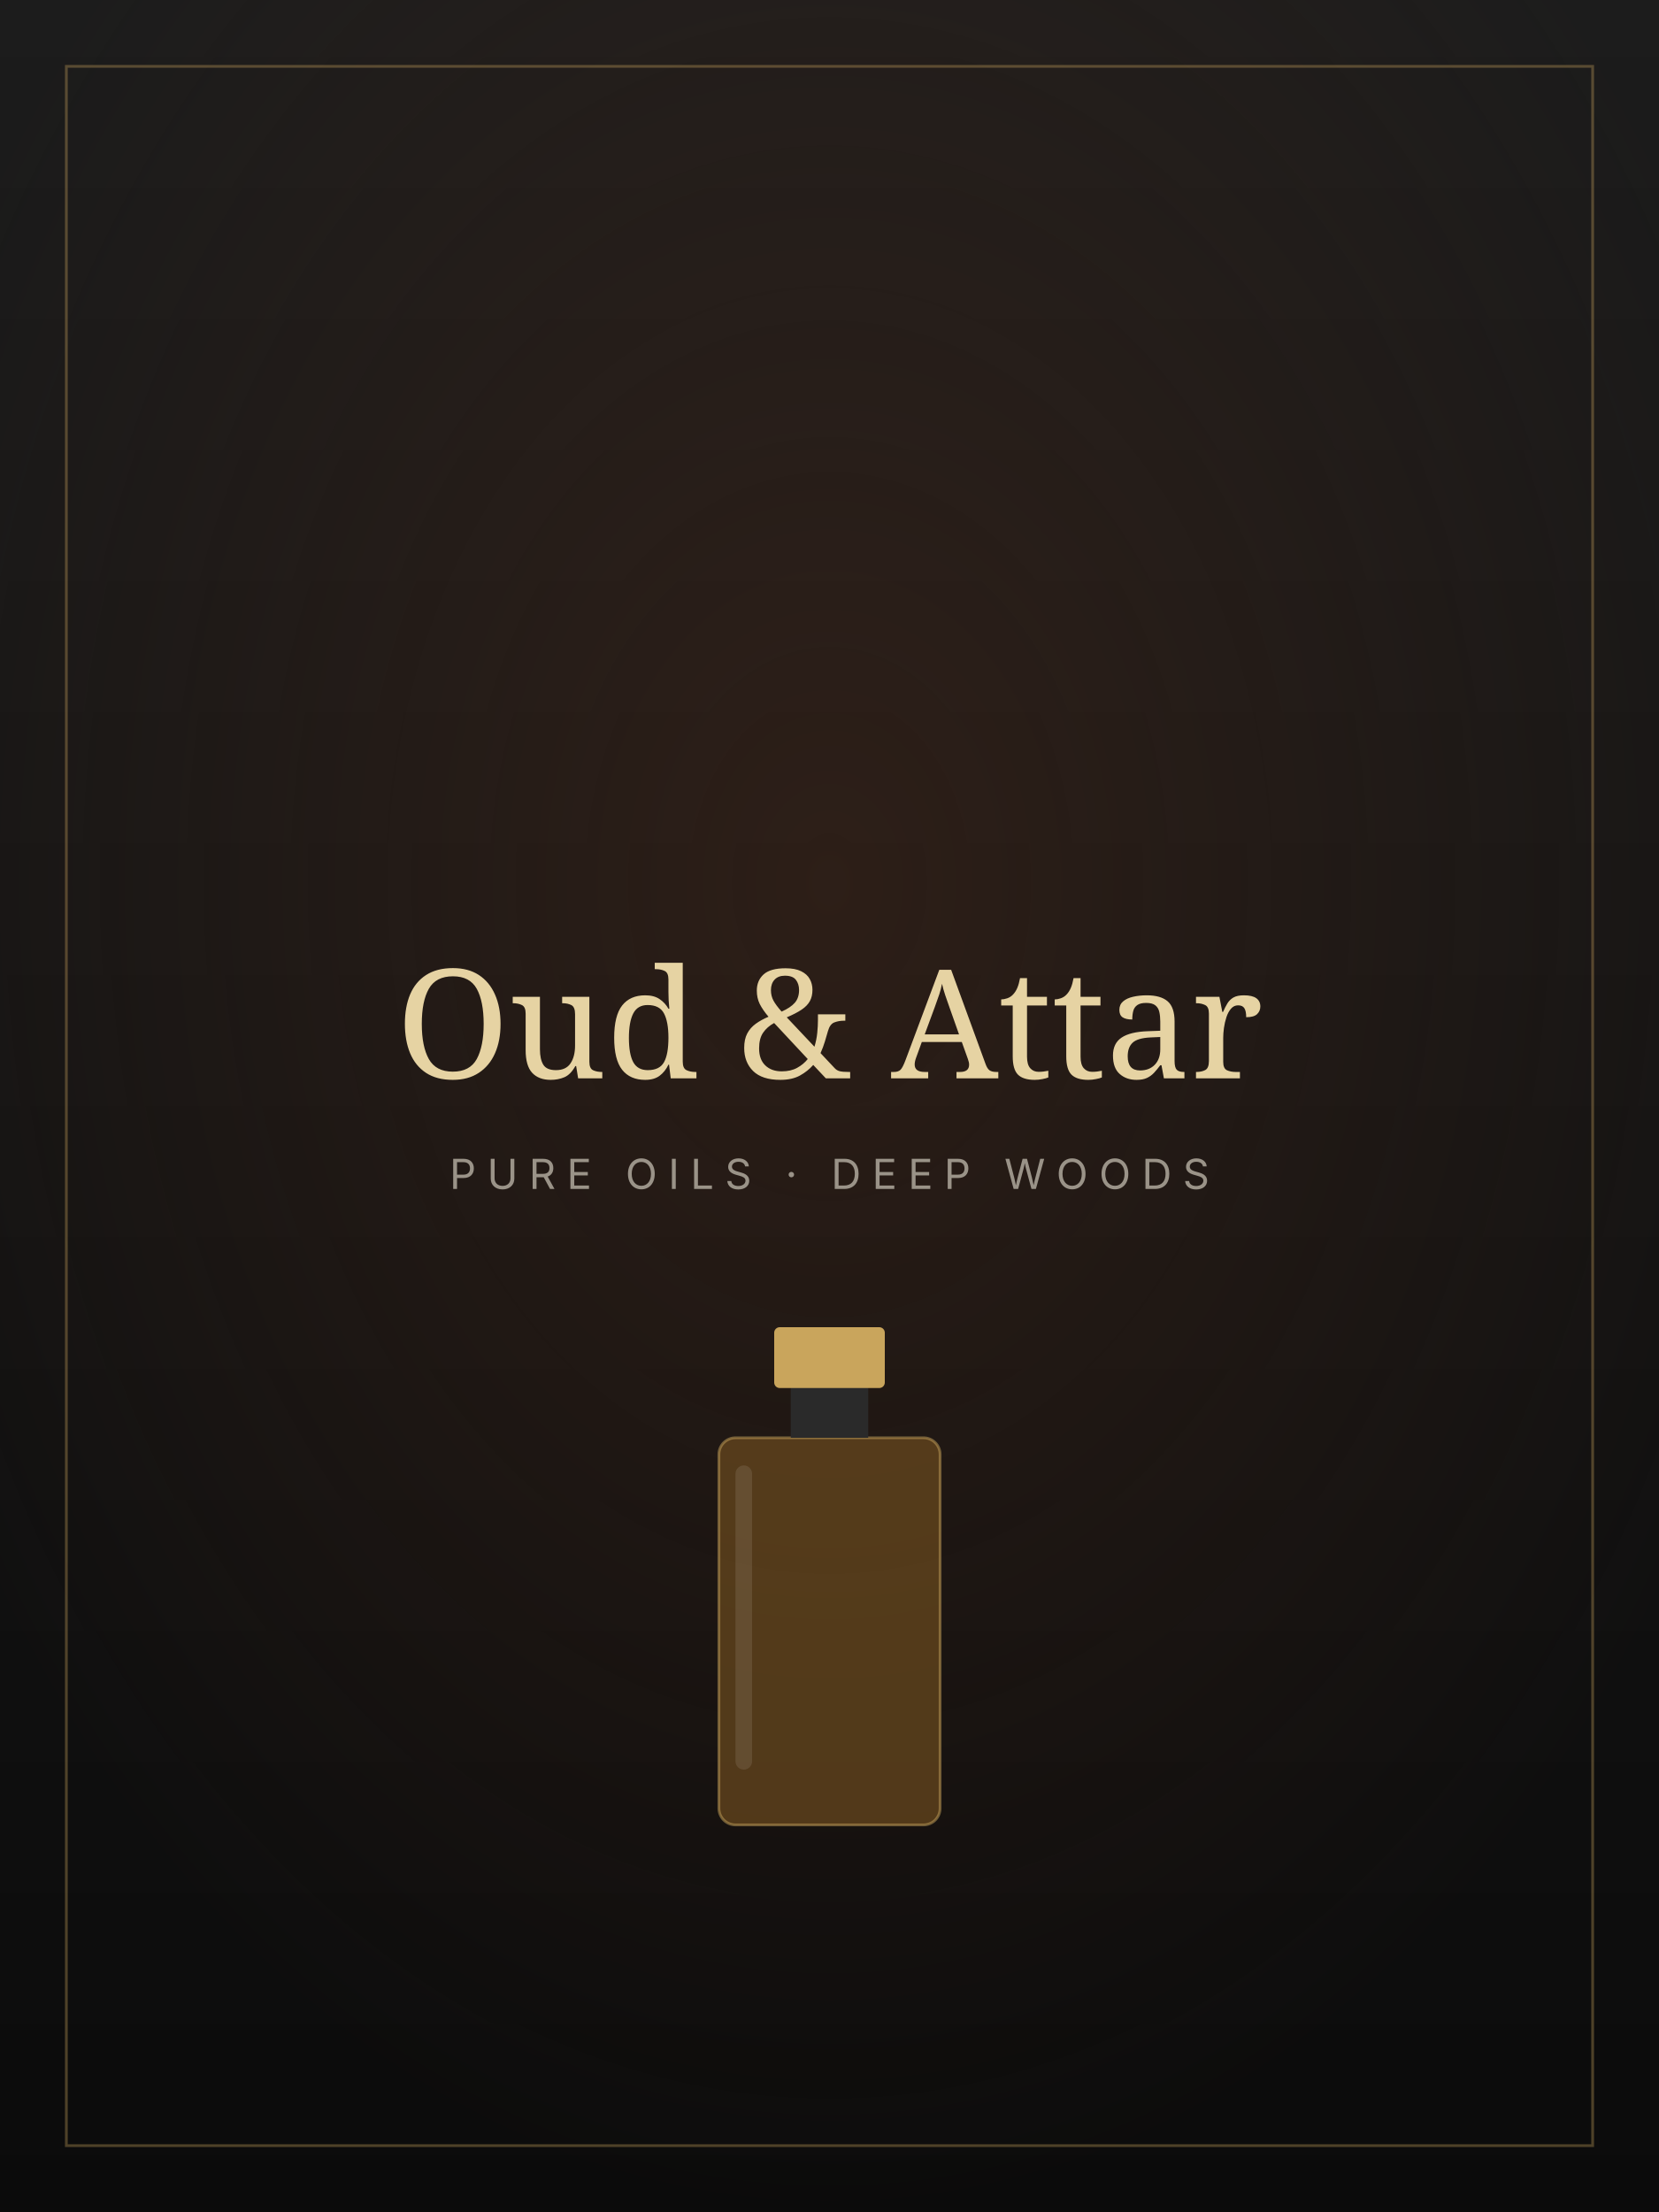
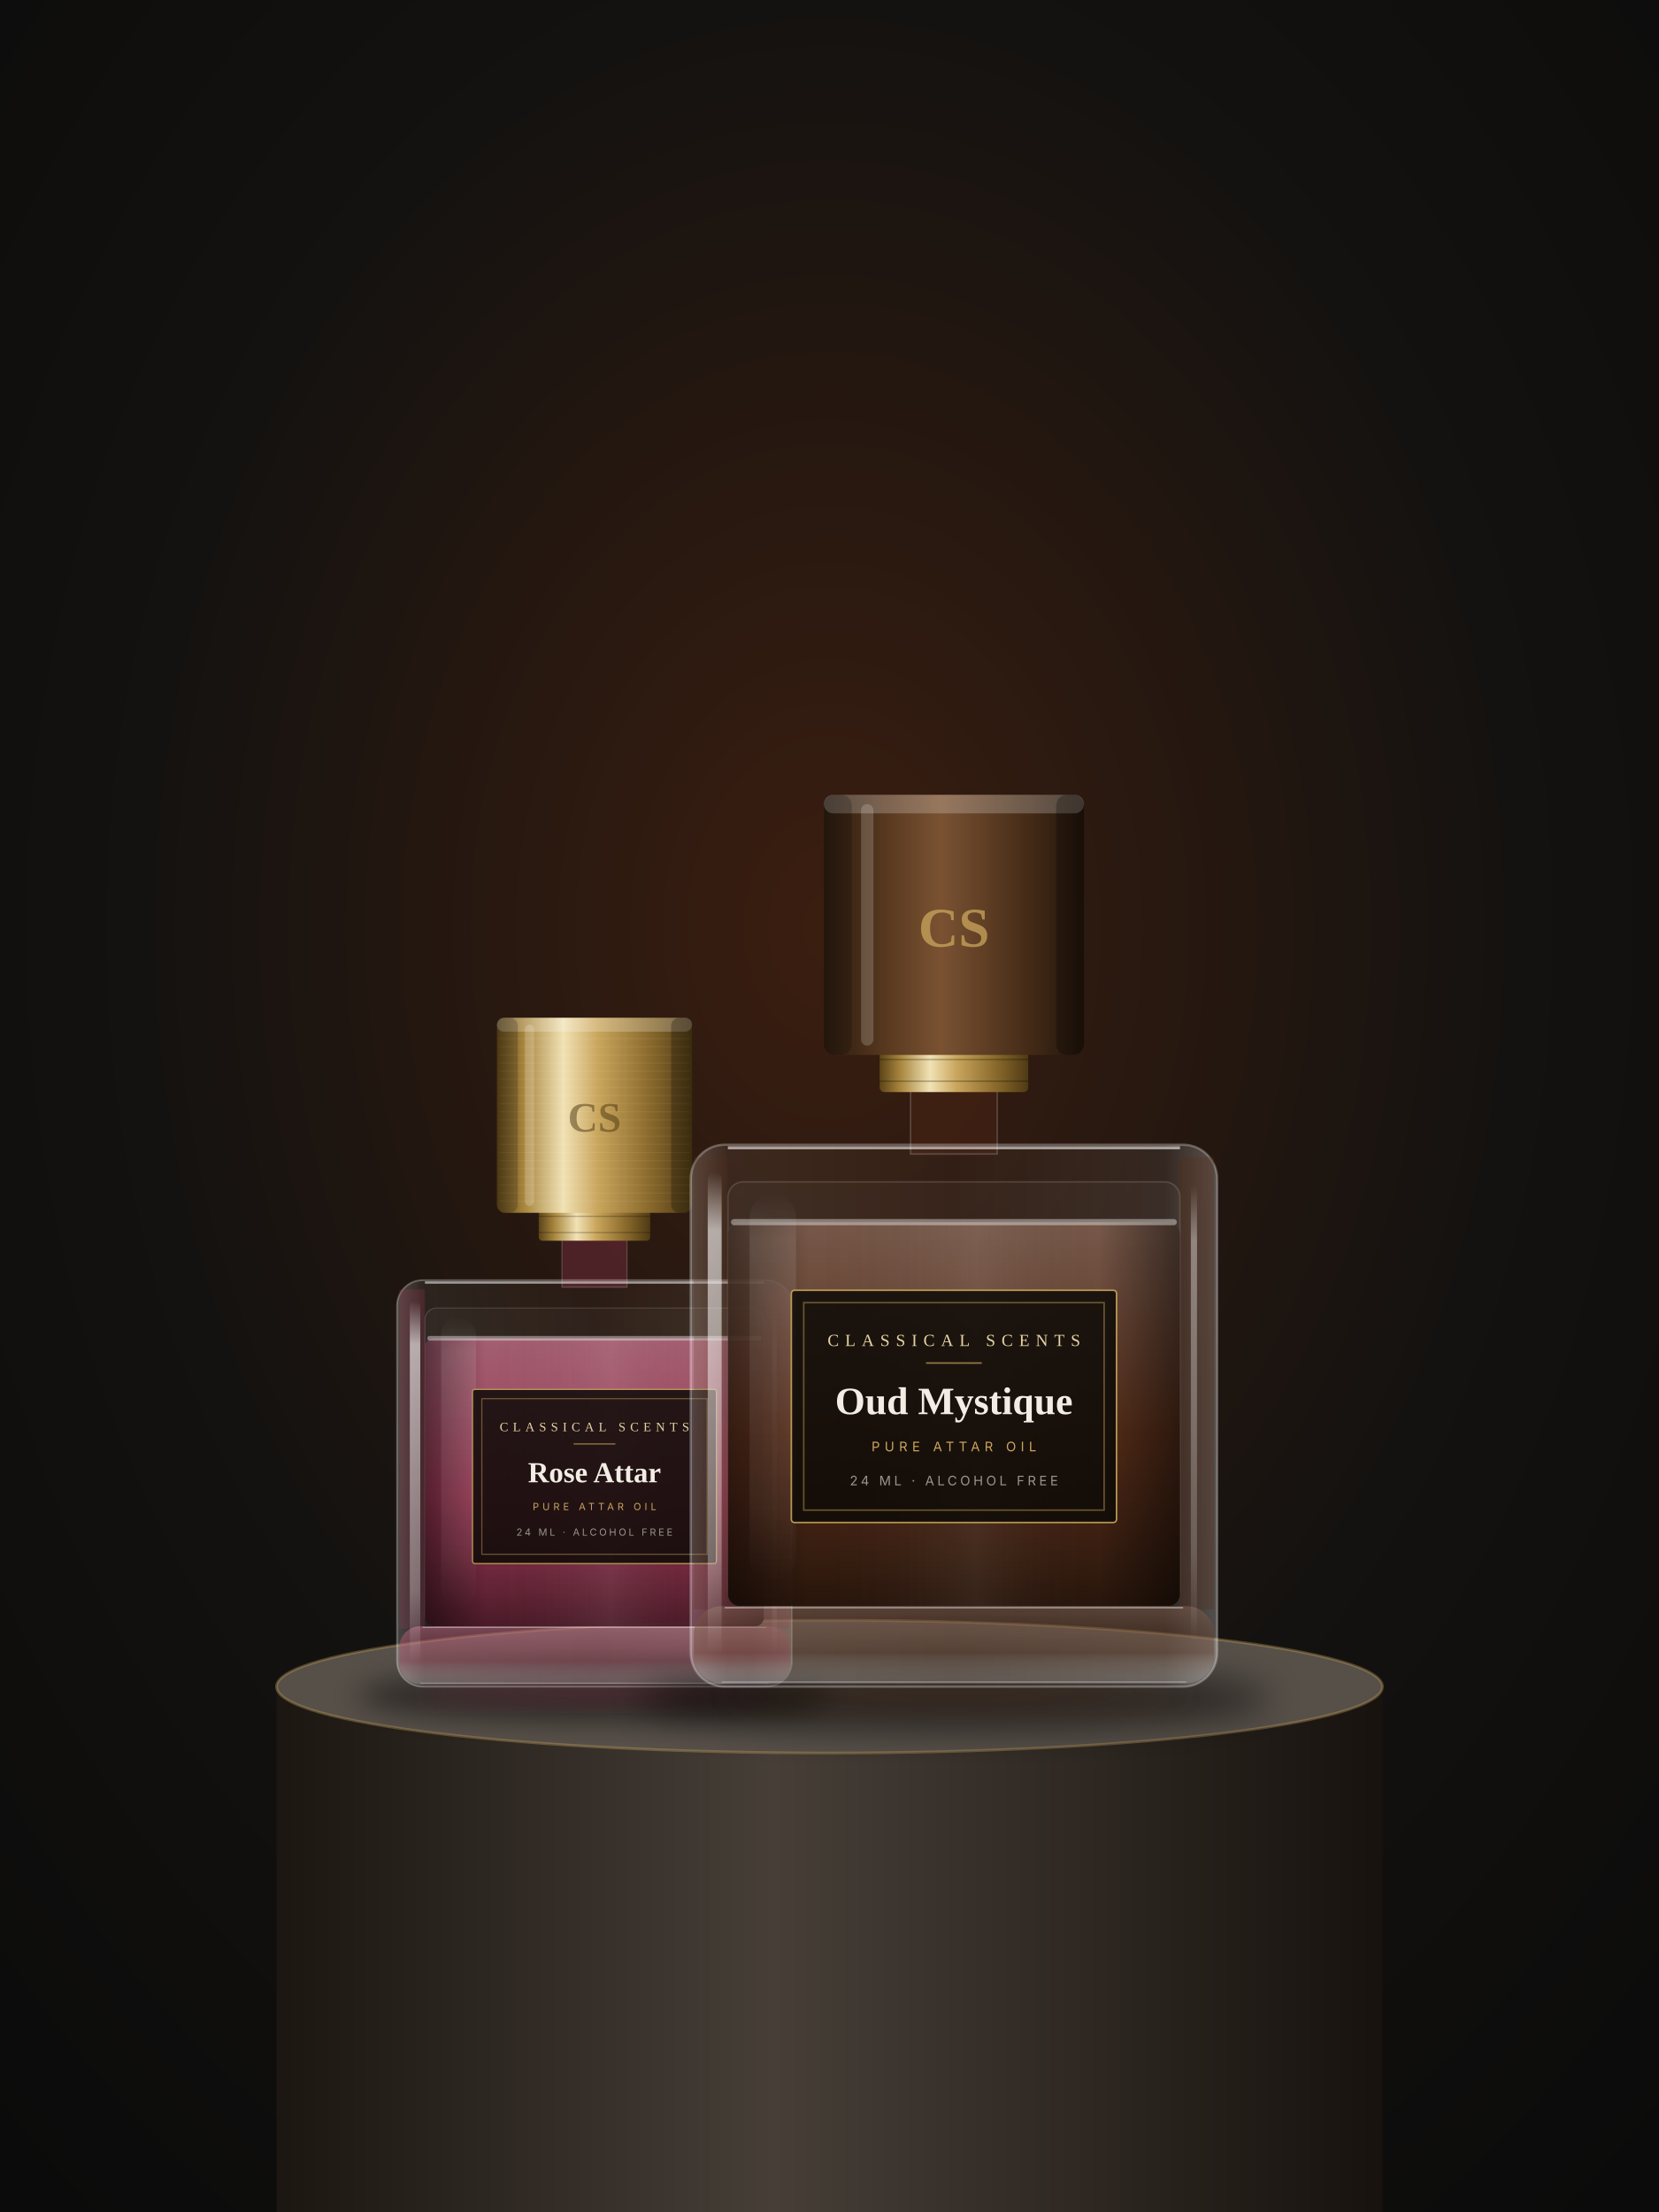
<svg xmlns="http://www.w3.org/2000/svg" width="600" height="800" viewBox="0 0 600 800" role="img" aria-label="Oud and attar collection">
  <defs>
-     <linearGradient id="bg" x1="0" y1="0" x2="0" y2="1">
-       <stop offset="0" stop-color="#1C1C1C" />
+     <radialGradient id="g6" cx=".5" cy=".42" r=".75">
+       <stop offset="0" stop-color="#3b1e10" />
+       <stop offset=".55" stop-color="#141210" />
      <stop offset="1" stop-color="#0B0B0B" />
-     </linearGradient>
-     <radialGradient id="t" cx=".5" cy=".4" r=".6">
-       <stop offset="0" stop-color="#4a2a1a" stop-opacity=".45" />
-       <stop offset="1" stop-color="#4a2a1a" stop-opacity="0" />
    </radialGradient>
  </defs>
-   <rect width="600" height="800" fill="url(#bg)" />
-   <rect width="600" height="800" fill="url(#t)" />
-   <rect x="24" y="24" width="552" height="752" fill="none" stroke="#C9A55C" stroke-opacity=".35" />
-   <g transform="translate(260 480) scale(1)">
-     <rect x="0" y="40" width="80" height="140" rx="6" fill="#6b4a1e" fill-opacity=".7" stroke="#C9A55C" stroke-opacity=".5" />
-     <rect x="26" y="20" width="28" height="20" fill="#2A2A2A" />
-     <rect x="20" y="0" width="40" height="22" rx="2" fill="#C9A55C" />
-     <rect x="6" y="50" width="6" height="110" rx="3" fill="#fff" opacity=".1" />
+   <rect width="600" height="800" fill="url(#g6)" />
+   <defs>
+     <linearGradient id="pl7" x1="0" x2="1">
+       <stop offset="0" stop-color="#1b1611" />
+       <stop offset=".45" stop-color="#463e37" />
+       <stop offset="1" stop-color="#17120e" />
+     </linearGradient>
+   </defs>
+   <rect x="100" y="610" width="400" height="190" fill="url(#pl7)" />
+   <ellipse cx="300" cy="610" rx="200" ry="24" fill="#575049" />
+   <ellipse cx="300" cy="610" rx="200" ry="24" fill="none" stroke="#C9A55C" stroke-opacity=".35" />
+   <g transform="translate(47 306.76) scale(0.42)">
+     <defs>
+       <linearGradient id="q8gl" x1="0" x2="1">
+         <stop offset="0" stop-color="#fff" stop-opacity=".22" />
+         <stop offset=".07" stop-color="#fff" stop-opacity=".06" />
+         <stop offset=".5" stop-color="#fff" stop-opacity=".02" />
+         <stop offset=".9" stop-color="#fff" stop-opacity=".07" />
+         <stop offset="1" stop-color="#fff" stop-opacity=".26" />
+       </linearGradient>
+       <linearGradient id="q8lq" x1="0" y1="0" x2="0" y2="1">
+         <stop offset="0" stop-color="#bc6b83" stop-opacity=".82" />
+         <stop offset=".55" stop-color="#a63a5a" stop-opacity=".9" />
+         <stop offset="1" stop-color="#4b1a28" stop-opacity=".97" />
+       </linearGradient>
+       <linearGradient id="q8lh" x1="0" x2="1">
+         <stop offset="0" stop-color="#000" stop-opacity=".45" />
+         <stop offset=".18" stop-color="#000" stop-opacity="0" />
+         <stop offset=".55" stop-color="#fff" stop-opacity=".06" />
+         <stop offset=".82" stop-color="#000" stop-opacity="0" />
+         <stop offset="1" stop-color="#000" stop-opacity=".5" />
+       </linearGradient>
+       <linearGradient id="q8bs" x1="0" y1="0" x2="0" y2="1">
+         <stop offset="0" stop-color="#bc6b83" stop-opacity=".55" />
+         <stop offset=".6" stop-color="#a63a5a" stop-opacity=".35" />
+         <stop offset="1" stop-color="#fff" stop-opacity=".18" />
+       </linearGradient>
+       <linearGradient id="q8cp" x1="0" x2="1">
+         <stop offset="0" stop-color="#5c4418" />
+         <stop offset="0.14" stop-color="#a8863e" />
+         <stop offset="0.34" stop-color="#f1e2b5" />
+         <stop offset="0.52" stop-color="#c9a55c" />
+         <stop offset="0.78" stop-color="#8a6a2c" />
+         <stop offset="1" stop-color="#4f3a14" />
+       </linearGradient>
+       <linearGradient id="q8cs" x1="0" x2="1">
+         <stop offset="0" stop-color="#5c4418" />
+         <stop offset="0.14" stop-color="#a8863e" />
+         <stop offset="0.34" stop-color="#f1e2b5" />
+         <stop offset="0.52" stop-color="#c9a55c" />
+         <stop offset="0.78" stop-color="#8a6a2c" />
+         <stop offset="1" stop-color="#4f3a14" />
+       </linearGradient>
+       <linearGradient id="q8co" x1="0" x2="1">
+         <stop offset="0" stop-color="#5c4418" />
+         <stop offset="0.14" stop-color="#a8863e" />
+         <stop offset="0.34" stop-color="#f1e2b5" />
+         <stop offset="0.52" stop-color="#c9a55c" />
+         <stop offset="0.78" stop-color="#8a6a2c" />
+         <stop offset="1" stop-color="#4f3a14" />
+       </linearGradient>
+       <linearGradient id="q8sp" x1="0" y1="0" x2="0" y2="1">
+         <stop offset="0" stop-color="#fff" stop-opacity="0" />
+         <stop offset=".12" stop-color="#fff" stop-opacity=".7" />
+         <stop offset=".8" stop-color="#fff" stop-opacity=".35" />
+         <stop offset="1" stop-color="#fff" stop-opacity="0" />
+       </linearGradient>
+       <linearGradient id="q8sw" x1="0" x2="1">
+         <stop offset="0" stop-color="#fff" stop-opacity="0" />
+         <stop offset=".5" stop-color="#fff" stop-opacity=".22" />
+         <stop offset="1" stop-color="#fff" stop-opacity="0" />
+       </linearGradient>
+       <filter id="q8bl" x="-50%" y="-50%" width="200%" height="200%">
+         <feGaussianBlur stdDeviation="12" />
+       </filter>
+       <clipPath id="q8clip">
+         <rect x="230" y="372" width="340" height="350" rx="22" />
+       </clipPath>
+     </defs>
+     <ellipse cx="400" cy="730" rx="205" ry="20" fill="#000" opacity=".55" filter="url(#q8bl)" />
+     <ellipse cx="400" cy="726" rx="150" ry="9" fill="#a63a5a" opacity=".35" filter="url(#q8bl)" />
+     <rect x="372" y="330" width="56" height="48" fill="#a63a5a" fill-opacity=".3" stroke="#fff" stroke-opacity=".18" />
+     <rect x="230" y="372" width="340" height="350" rx="22" fill="url(#q8gl)" stroke="#fff" stroke-opacity=".28" stroke-width="1.5" />
+     <rect x="254" y="396" width="292" height="274" rx="10" fill="#fff" fill-opacity=".03" stroke="#fff" stroke-opacity=".14" />
+     <rect x="254" y="422" width="292" height="248" rx="8" fill="url(#q8lq)" />
+     <rect x="254" y="422" width="292" height="248" rx="8" fill="url(#q8lh)" />
+     <rect x="256" y="420" width="288" height="4" rx="2" fill="#fff" opacity=".38" />
+     <rect x="232" y="380" width="22" height="292" fill="#a63a5a" fill-opacity=".22" />
+     <rect x="546" y="380" width="22" height="292" fill="#a63a5a" fill-opacity=".28" />
+     <rect x="232" y="670" width="336" height="50" rx="18" fill="url(#q8bs)" />
+     <path d="M252 671H548" stroke="#fff" stroke-opacity=".4" />
+     <path d="M250 719H550" stroke="#fff" stroke-opacity=".25" />
+     <rect x="241" y="390" width="9" height="312" rx="4.5" fill="url(#q8sp)" opacity=".85" />
+     <rect x="553" y="398" width="4" height="296" rx="2" fill="url(#q8sp)" opacity=".55" />
+     <rect x="268" y="404" width="30" height="250" rx="15" fill="url(#q8sp)" opacity=".14" />
+     <path d="M254 374H546" stroke="#fff" stroke-opacity=".55" stroke-width="2" />
+     <rect x="295" y="466" width="210" height="150" rx="2" fill="#0c0a07" fill-opacity=".84" stroke="#C9A55C" stroke-opacity=".9" />
+     <rect x="303" y="474" width="194" height="134" fill="none" stroke="#C9A55C" stroke-opacity=".45" />
+     <text x="400" y="502" text-anchor="middle" font-family="'Cormorant Garamond',Georgia,'Times New Roman',serif" font-size="11" letter-spacing="4" fill="#E6D3A3">CLASSICAL SCENTS</text>
+     <path d="M382 513H418" stroke="#C9A55C" stroke-opacity=".7" />
+     <text x="400" y="546" text-anchor="middle" font-family="'Cormorant Garamond',Georgia,'Times New Roman',serif" font-size="25" font-weight="600" fill="#F2EDE4">Rose Attar</text>
+     <text x="400" y="570" text-anchor="middle" font-family="Inter,'Segoe UI',Arial,sans-serif" font-size="8.5" letter-spacing="3" fill="#C9A55C">PURE ATTAR OIL</text>
+     <text x="400" y="592" text-anchor="middle" font-family="Inter,'Segoe UI',Arial,sans-serif" font-size="8.5" letter-spacing="2" fill="#9A9388">24 ML · ALCOHOL FREE</text>
+     <rect x="352" y="310" width="96" height="28" rx="3" fill="url(#q8co)" />
+     <path d="M352 317H448M352 331H448" stroke="#000" stroke-opacity=".25" />
+     <rect x="316" y="146" width="168" height="168" rx="7" fill="url(#q8cp)" />
+     <rect x="316" y="146" width="168" height="12" rx="6" fill="#fff" opacity=".22" />
+     <path d="M318 164H482M318 171H482M318 178H482M318 185H482M318 192H482M318 199H482M318 206H482M318 213H482M318 220H482M318 227H482M318 234H482M318 241H482M318 248H482M318 255H482M318 262H482M318 269H482M318 276H482M318 283H482M318 290H482M318 297H482M318 304H482" stroke="#fff" stroke-opacity="0.07" stroke-width=".8" />
+     <rect x="316" y="146" width="18" height="168" rx="7" fill="#000" opacity=".18" />
+     <rect x="466" y="146" width="18" height="168" rx="7" fill="#000" opacity=".25" />
+     <rect x="340" y="152" width="8" height="156" rx="4" fill="#fff" opacity="0.18" />
+     <text x="400" y="244" text-anchor="middle" font-family="'Cormorant Garamond',Georgia,'Times New Roman',serif" font-size="36" font-weight="600" fill="#4a3610" fill-opacity="0.5">CS</text>
  </g>
-   <text x="300" y="390" text-anchor="middle" font-family="Cormorant Garamond,Georgia,serif" font-size="55" fill="#E6D3A3">Oud &amp; Attar</text>
-   <text x="300" y="430" text-anchor="middle" font-family="Inter,sans-serif" font-size="15" letter-spacing="4" fill="#9A9388">PURE OILS · DEEP WOODS</text>
+   <g transform="translate(121 205.68) scale(0.56)">
+     <defs>
+       <linearGradient id="q9gl" x1="0" x2="1">
+         <stop offset="0" stop-color="#fff" stop-opacity=".22" />
+         <stop offset=".07" stop-color="#fff" stop-opacity=".06" />
+         <stop offset=".5" stop-color="#fff" stop-opacity=".02" />
+         <stop offset=".9" stop-color="#fff" stop-opacity=".07" />
+         <stop offset="1" stop-color="#fff" stop-opacity=".26" />
+       </linearGradient>
+       <linearGradient id="q9lq" x1="0" y1="0" x2="0" y2="1">
+         <stop offset="0" stop-color="#836252" stop-opacity=".82" />
+         <stop offset=".55" stop-color="#5a2e18" stop-opacity=".9" />
+         <stop offset="1" stop-color="#28150b" stop-opacity=".97" />
+       </linearGradient>
+       <linearGradient id="q9lh" x1="0" x2="1">
+         <stop offset="0" stop-color="#000" stop-opacity=".45" />
+         <stop offset=".18" stop-color="#000" stop-opacity="0" />
+         <stop offset=".55" stop-color="#fff" stop-opacity=".06" />
+         <stop offset=".82" stop-color="#000" stop-opacity="0" />
+         <stop offset="1" stop-color="#000" stop-opacity=".5" />
+       </linearGradient>
+       <linearGradient id="q9bs" x1="0" y1="0" x2="0" y2="1">
+         <stop offset="0" stop-color="#836252" stop-opacity=".55" />
+         <stop offset=".6" stop-color="#5a2e18" stop-opacity=".35" />
+         <stop offset="1" stop-color="#fff" stop-opacity=".18" />
+       </linearGradient>
+       <linearGradient id="q9cp" x1="0" x2="1">
+         <stop offset="0" stop-color="#2a1a0e" />
+         <stop offset="0.25" stop-color="#5a3a20" />
+         <stop offset="0.45" stop-color="#7a5232" />
+         <stop offset="0.75" stop-color="#4a2f1a" />
+         <stop offset="1" stop-color="#21140a" />
+       </linearGradient>
+       <linearGradient id="q9cs" x1="0" x2="1">
+         <stop offset="0" stop-color="#2a1a0e" />
+         <stop offset="0.25" stop-color="#5a3a20" />
+         <stop offset="0.45" stop-color="#7a5232" />
+         <stop offset="0.75" stop-color="#4a2f1a" />
+         <stop offset="1" stop-color="#21140a" />
+       </linearGradient>
+       <linearGradient id="q9co" x1="0" x2="1">
+         <stop offset="0" stop-color="#5c4418" />
+         <stop offset="0.14" stop-color="#a8863e" />
+         <stop offset="0.34" stop-color="#f1e2b5" />
+         <stop offset="0.52" stop-color="#c9a55c" />
+         <stop offset="0.78" stop-color="#8a6a2c" />
+         <stop offset="1" stop-color="#4f3a14" />
+       </linearGradient>
+       <linearGradient id="q9sp" x1="0" y1="0" x2="0" y2="1">
+         <stop offset="0" stop-color="#fff" stop-opacity="0" />
+         <stop offset=".12" stop-color="#fff" stop-opacity=".7" />
+         <stop offset=".8" stop-color="#fff" stop-opacity=".35" />
+         <stop offset="1" stop-color="#fff" stop-opacity="0" />
+       </linearGradient>
+       <linearGradient id="q9sw" x1="0" x2="1">
+         <stop offset="0" stop-color="#fff" stop-opacity="0" />
+         <stop offset=".5" stop-color="#fff" stop-opacity=".22" />
+         <stop offset="1" stop-color="#fff" stop-opacity="0" />
+       </linearGradient>
+       <filter id="q9bl" x="-50%" y="-50%" width="200%" height="200%">
+         <feGaussianBlur stdDeviation="12" />
+       </filter>
+       <clipPath id="q9clip">
+         <rect x="230" y="372" width="340" height="350" rx="22" />
+       </clipPath>
+     </defs>
+     <ellipse cx="400" cy="730" rx="205" ry="20" fill="#000" opacity=".55" filter="url(#q9bl)" />
+     <ellipse cx="400" cy="726" rx="150" ry="9" fill="#5a2e18" opacity=".35" filter="url(#q9bl)" />
+     <rect x="372" y="330" width="56" height="48" fill="#5a2e18" fill-opacity=".3" stroke="#fff" stroke-opacity=".18" />
+     <rect x="230" y="372" width="340" height="350" rx="22" fill="url(#q9gl)" stroke="#fff" stroke-opacity=".28" stroke-width="1.5" />
+     <rect x="254" y="396" width="292" height="274" rx="10" fill="#fff" fill-opacity=".03" stroke="#fff" stroke-opacity=".14" />
+     <rect x="254" y="422" width="292" height="248" rx="8" fill="url(#q9lq)" />
+     <rect x="254" y="422" width="292" height="248" rx="8" fill="url(#q9lh)" />
+     <rect x="256" y="420" width="288" height="4" rx="2" fill="#fff" opacity=".38" />
+     <rect x="232" y="380" width="22" height="292" fill="#5a2e18" fill-opacity=".22" />
+     <rect x="546" y="380" width="22" height="292" fill="#5a2e18" fill-opacity=".28" />
+     <rect x="232" y="670" width="336" height="50" rx="18" fill="url(#q9bs)" />
+     <path d="M252 671H548" stroke="#fff" stroke-opacity=".4" />
+     <path d="M250 719H550" stroke="#fff" stroke-opacity=".25" />
+     <rect x="241" y="390" width="9" height="312" rx="4.5" fill="url(#q9sp)" opacity=".85" />
+     <rect x="553" y="398" width="4" height="296" rx="2" fill="url(#q9sp)" opacity=".55" />
+     <rect x="268" y="404" width="30" height="250" rx="15" fill="url(#q9sp)" opacity=".14" />
+     <path d="M254 374H546" stroke="#fff" stroke-opacity=".55" stroke-width="2" />
+     <rect x="295" y="466" width="210" height="150" rx="2" fill="#0c0a07" fill-opacity=".84" stroke="#C9A55C" stroke-opacity=".9" />
+     <rect x="303" y="474" width="194" height="134" fill="none" stroke="#C9A55C" stroke-opacity=".45" />
+     <text x="400" y="502" text-anchor="middle" font-family="'Cormorant Garamond',Georgia,'Times New Roman',serif" font-size="11" letter-spacing="4" fill="#E6D3A3">CLASSICAL SCENTS</text>
+     <path d="M382 513H418" stroke="#C9A55C" stroke-opacity=".7" />
+     <text x="400" y="546" text-anchor="middle" font-family="'Cormorant Garamond',Georgia,'Times New Roman',serif" font-size="25" font-weight="600" fill="#F2EDE4">Oud Mystique</text>
+     <text x="400" y="570" text-anchor="middle" font-family="Inter,'Segoe UI',Arial,sans-serif" font-size="8.5" letter-spacing="3" fill="#C9A55C">PURE ATTAR OIL</text>
+     <text x="400" y="592" text-anchor="middle" font-family="Inter,'Segoe UI',Arial,sans-serif" font-size="8.5" letter-spacing="2" fill="#9A9388">24 ML · ALCOHOL FREE</text>
+     <rect x="352" y="310" width="96" height="28" rx="3" fill="url(#q9co)" />
+     <path d="M352 317H448M352 331H448" stroke="#000" stroke-opacity=".25" />
+     <rect x="316" y="146" width="168" height="168" rx="7" fill="url(#q9cp)" />
+     <rect x="316" y="146" width="168" height="12" rx="6" fill="#fff" opacity=".22" />
+     <rect x="316" y="146" width="18" height="168" rx="7" fill="#000" opacity=".18" />
+     <rect x="466" y="146" width="18" height="168" rx="7" fill="#000" opacity=".25" />
+     <rect x="340" y="152" width="8" height="156" rx="4" fill="#fff" opacity="0.18" />
+     <text x="400" y="244" text-anchor="middle" font-family="'Cormorant Garamond',Georgia,'Times New Roman',serif" font-size="36" font-weight="600" fill="#c9a55c" fill-opacity="0.75">CS</text>
+   </g>
</svg>
